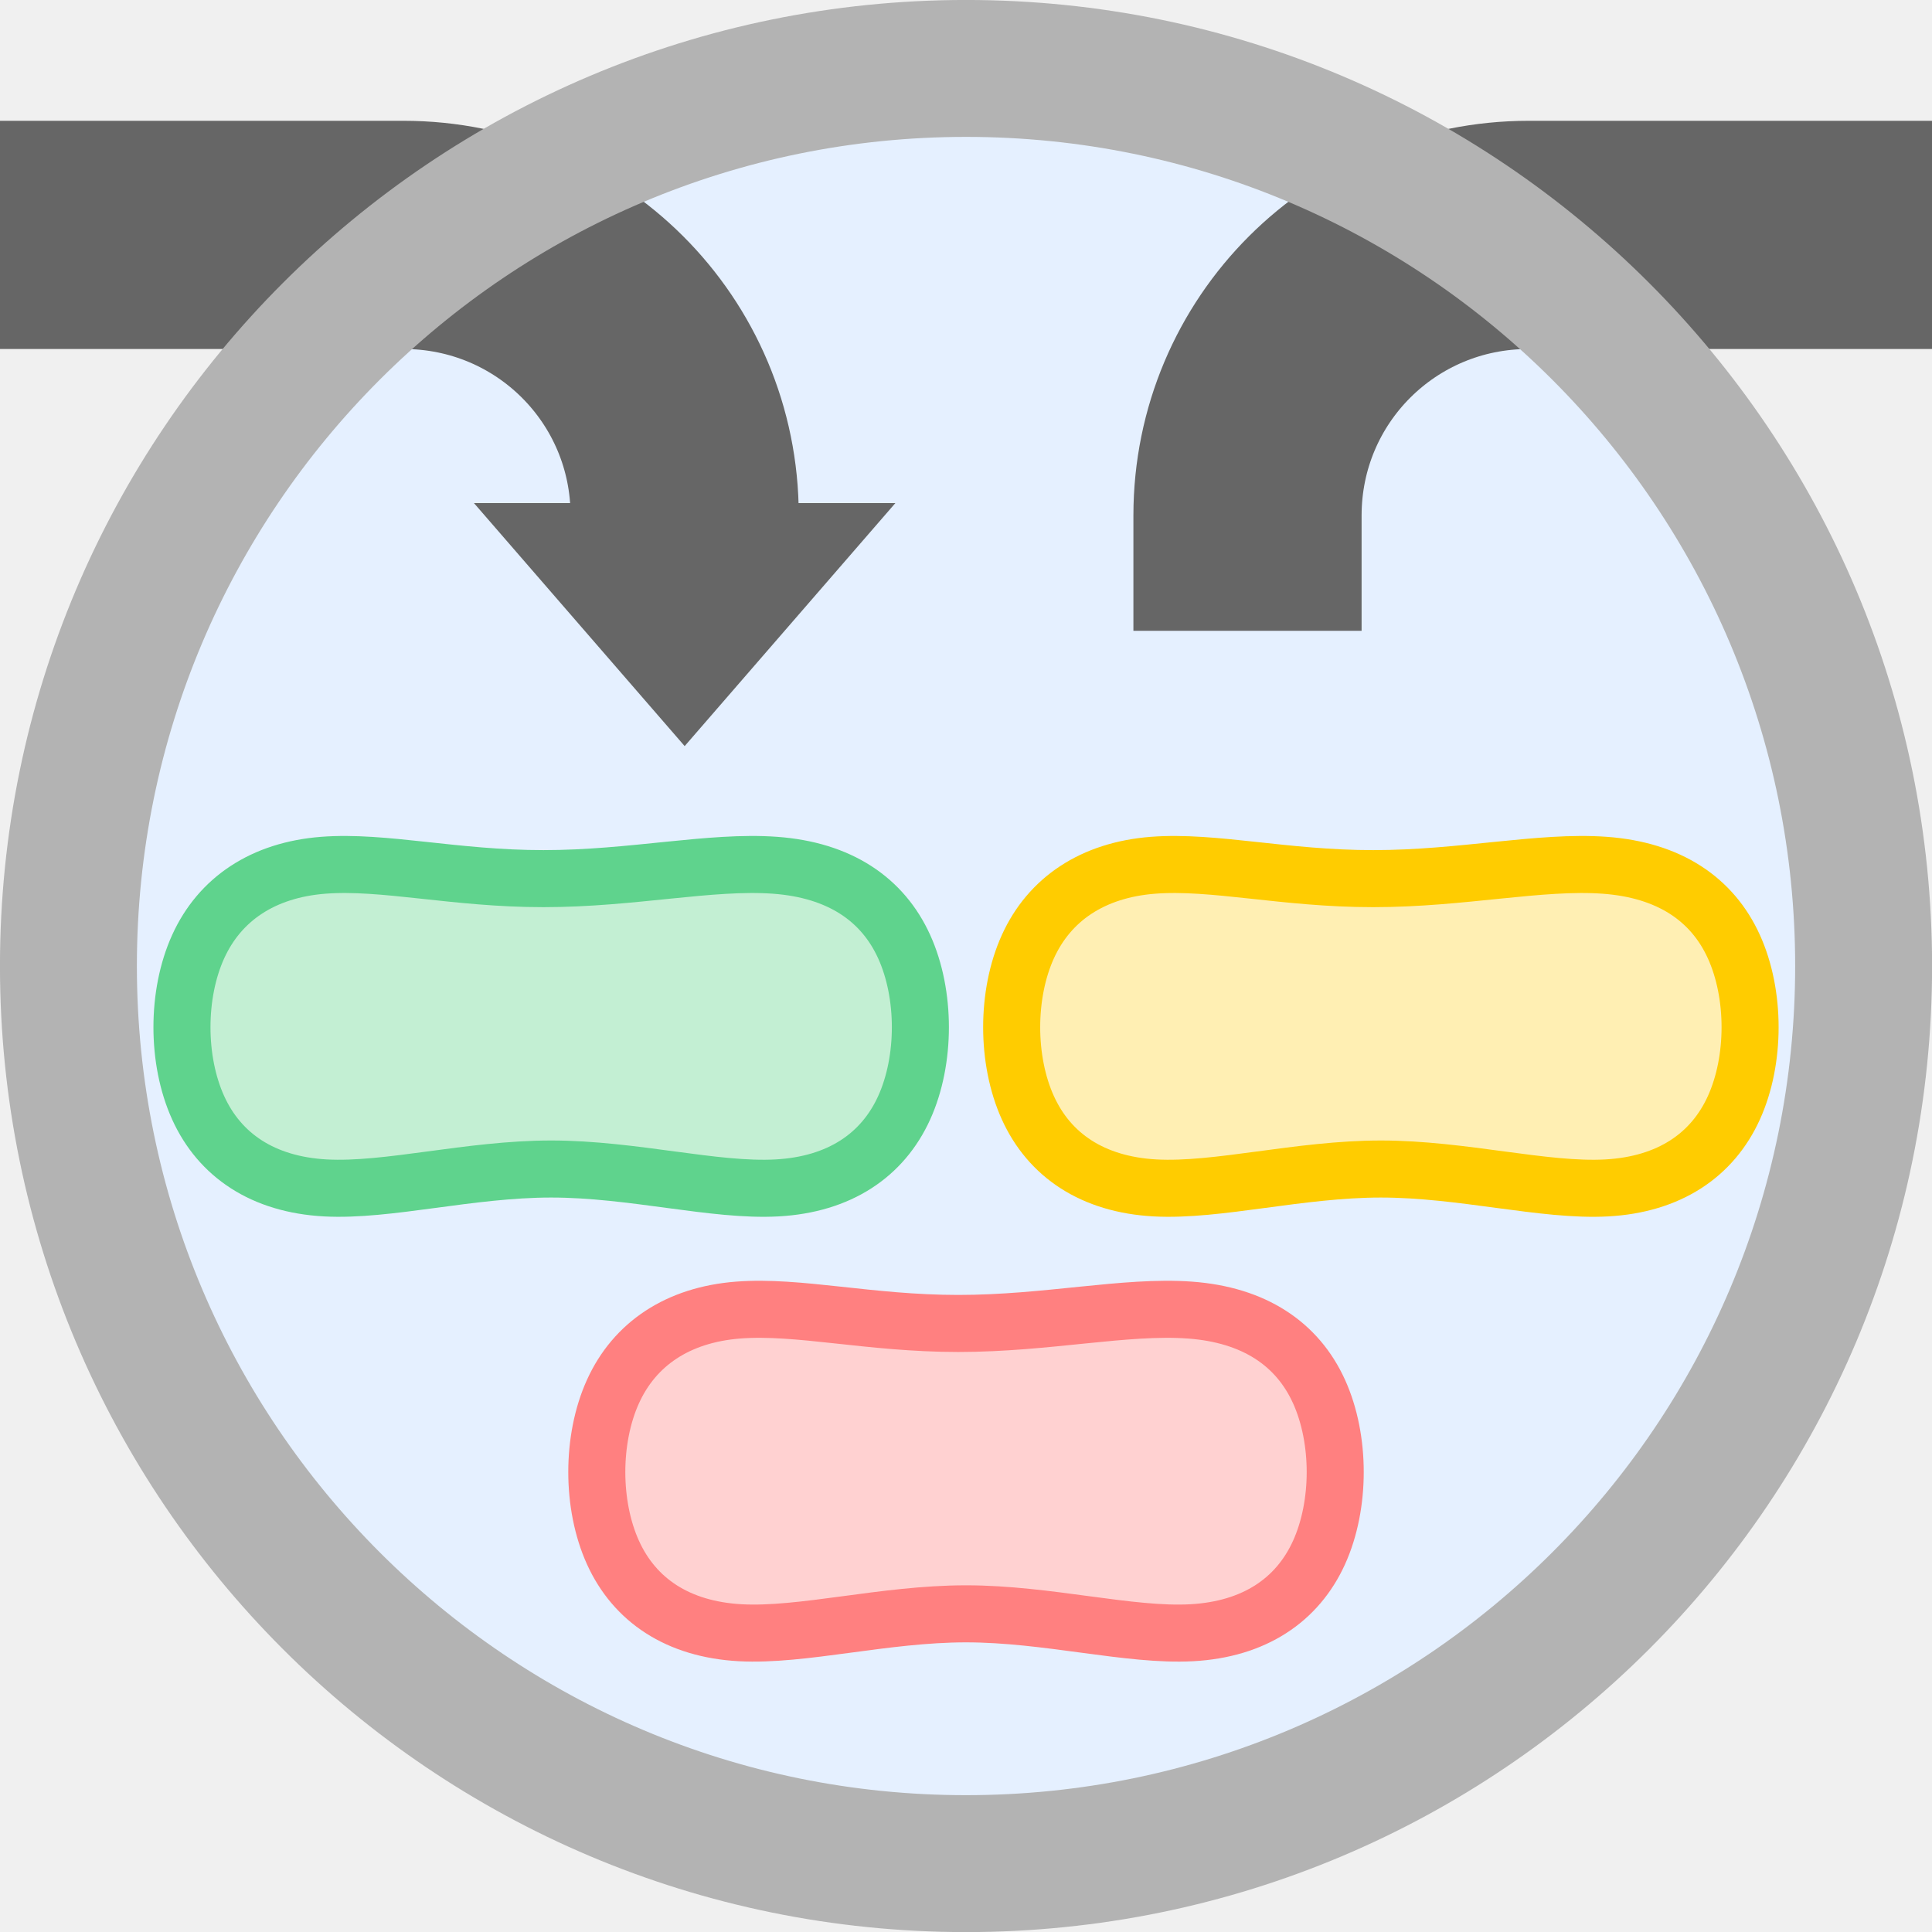
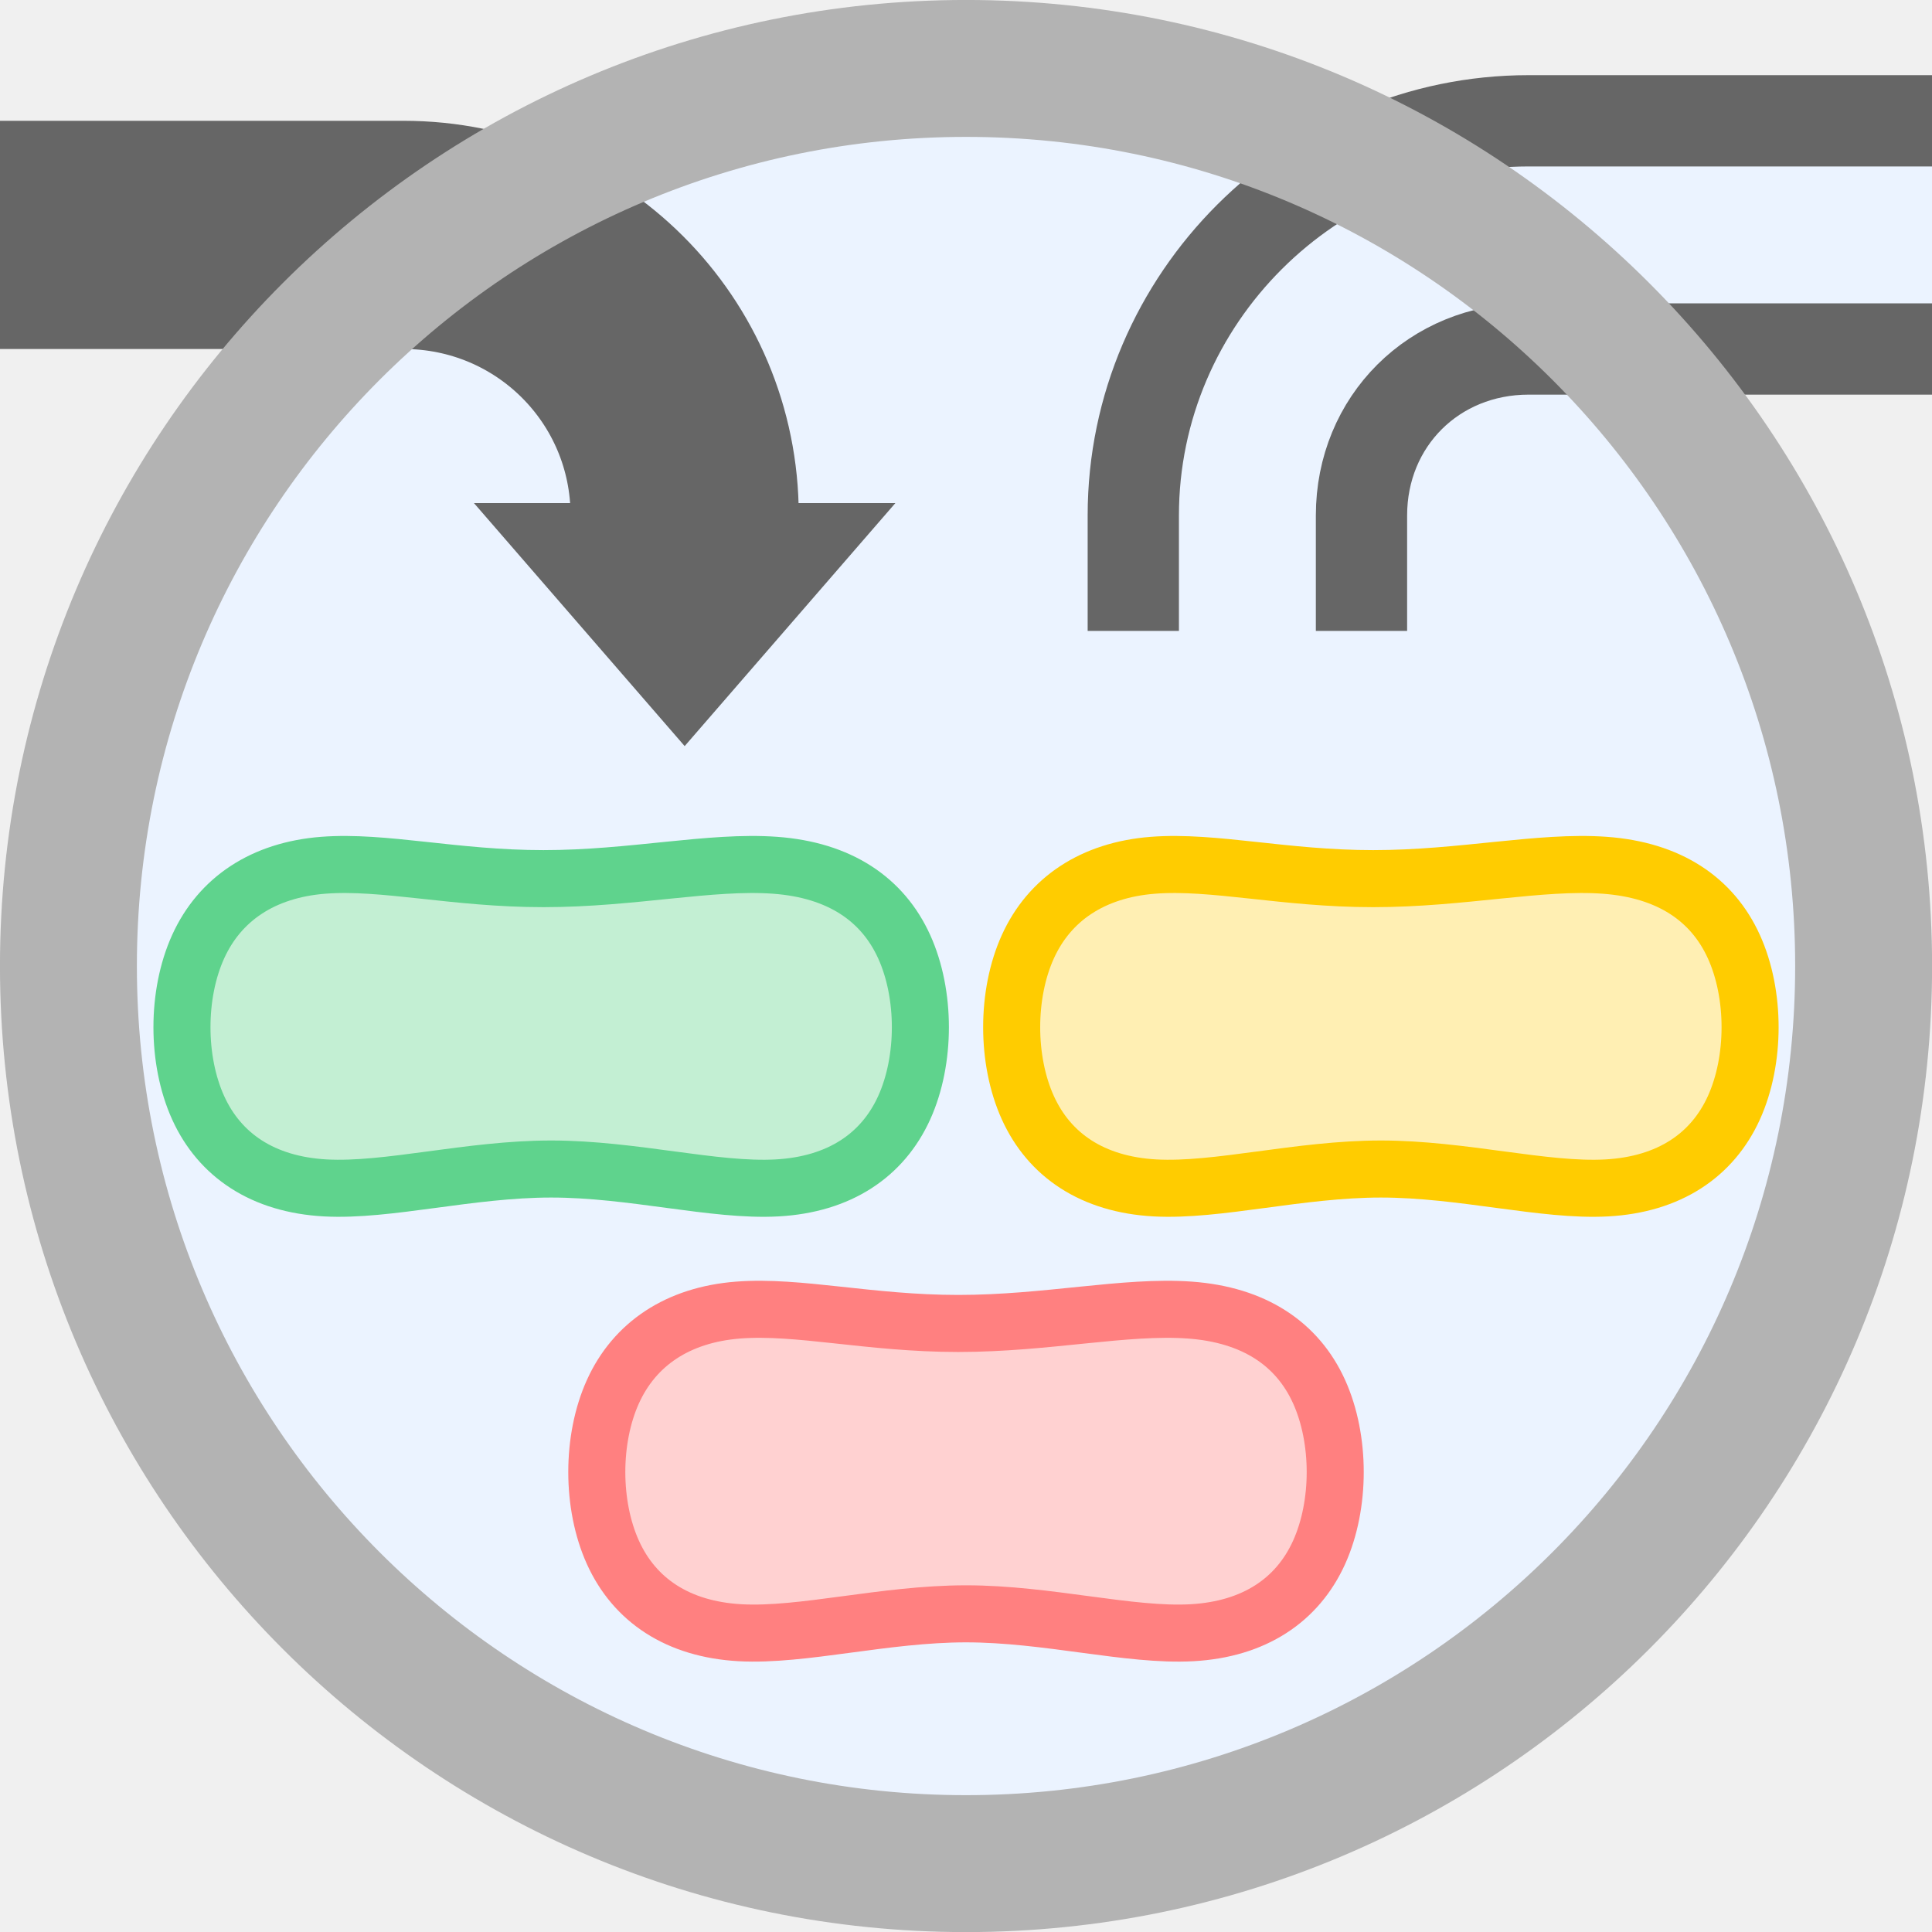
<svg xmlns="http://www.w3.org/2000/svg" width="64" height="64" viewBox="0 0 16.933 16.933" version="1.1" id="svg1">
  <defs id="defs1">
    <marker style="overflow:visible" id="Triangle" refX="-1.5" refY="0" orient="auto-start-reverse" markerWidth="0.2" markerHeight="0.3" viewBox="0 0 1 1" preserveAspectRatio="none">
      <path style="fill:context-stroke;fill-rule:evenodd;stroke:context-stroke;stroke-width:1pt" d="M 5.77,0 -2.88,5 V -5 Z" id="path135" transform="scale(0.5)" />
    </marker>
    <clipPath clipPathUnits="userSpaceOnUse" id="clipPath126">
      <circle style="fill:#ffffff;fill-opacity:1;stroke:none;stroke-width:0.75;stroke-dasharray:none;stroke-opacity:1" id="circle126" cx="90.427" cy="34.11" r="10.429" />
    </clipPath>
    <clipPath clipPathUnits="userSpaceOnUse" id="clipPath126-7">
      <circle style="fill:#ffffff;fill-opacity:1;stroke:none;stroke-width:0.75;stroke-dasharray:none;stroke-opacity:1" id="circle126-4" cx="90.427" cy="34.11" r="10.429" />
    </clipPath>
  </defs>
  <g id="layer14" style="display:inline" transform="translate(0.2447301,1.658757)">
-     <circle style="fill:#e5f0ff;fill-opacity:1;stroke:none;stroke-width:0.8;stroke-dasharray:none;stroke-opacity:1" id="path12" cx="8.222" cy="6.808" r="8.067" />
+     <path style="baseline-shift:baseline;display:inline;overflow:visible;opacity:1;fill:#ebf3ff;fill-opacity:1;stroke:none;stroke-width:0.4;stroke-dasharray:none;stroke-opacity:1;enable-background:accumulate;stop-color:#000000;stop-opacity:1" d="m 11.688,2.859 c 0,-0.826 0.636,-1.459 1.465,-1.459 h 3.537 v -2 h -3.537 c -1.901,0 -3.465,1.558 -3.465,3.459" id="path2" />
+     <circle style="fill:#ebf3ff;fill-opacity:1;stroke:none;stroke-width:0.8;stroke-dasharray:none;stroke-opacity:1" id="path12" cx="8.222" cy="6.808" r="8.067" />
    <path id="rect17" style="fill:none;stroke:#666666;stroke-width:2;stroke-dasharray:none;marker-end:url(#Triangle)" d="M -0.245,0.4 H 3.292 c 1.365,0 2.464,1.097 2.464,2.46" />
    <g id="g90" transform="matrix(1.5,0,0,1.5,-43.33106,-124.0775)">
      <path style="display:inline;fill:#c3efd3;fill-opacity:1;stroke:#5fd38d;stroke-width:1.352;stroke-dasharray:none;stroke-opacity:1" d="m 35.669,130.518 c 2.11,0 3.961,-0.428 5.488,-0.317 1.528,0.111 2.551,0.804 3.062,1.931 0.511,1.127 0.511,2.688 2e-6,3.815 -0.511,1.127 -1.534,1.819 -3.014,1.901 -1.48,0.082 -3.417,-0.448 -5.353,-0.448 -1.937,0 -3.873,0.529 -5.353,0.448 -1.48,-0.082 -2.503,-0.774 -3.014,-1.901 -0.511,-1.127 -0.511,-2.688 -4e-6,-3.815 0.511,-1.127 1.534,-1.819 2.966,-1.931 1.432,-0.111 3.109,0.317 5.218,0.317 z" id="path1" transform="matrix(0.2465395,0,0,0.2465395,23.10576,54.56853)" />
    </g>
    <path style="display:inline;fill:#ffd1d1;fill-opacity:1;stroke:#ff8080;stroke-width:1.352;stroke-dasharray:none;stroke-opacity:1" d="m 35.669,130.518 c 2.11,0 3.961,-0.428 5.488,-0.317 1.528,0.111 2.551,0.804 3.062,1.931 0.511,1.127 0.511,2.688 2e-6,3.815 -0.511,1.127 -1.534,1.819 -3.014,1.901 -1.48,0.082 -3.417,-0.448 -5.353,-0.448 -1.937,0 -3.873,0.529 -5.353,0.448 -1.48,-0.082 -2.503,-0.774 -3.014,-1.901 -0.511,-1.127 -0.511,-2.688 -4e-6,-3.815 0.511,-1.127 1.534,-1.819 2.966,-1.931 1.432,-0.111 3.109,0.317 5.218,0.317 z" id="path69" transform="matrix(0.3698092,0,0,0.3698092,-5.036574,-38.32613)" />
    <path style="display:inline;fill:#ffefb3;fill-opacity:1;stroke:#ffcc00;stroke-width:1.352;stroke-dasharray:none;stroke-opacity:1" d="m 35.669,130.518 c 2.11,0 3.961,-0.428 5.488,-0.317 1.528,0.111 2.551,0.804 3.062,1.931 0.511,1.127 0.511,2.688 2e-6,3.815 -0.511,1.127 -1.534,1.819 -3.014,1.901 -1.48,0.082 -3.417,-0.448 -5.353,-0.448 -1.937,0 -3.873,0.529 -5.353,0.448 -1.48,-0.082 -2.503,-0.774 -3.014,-1.901 -0.511,-1.127 -0.511,-2.688 -4e-6,-3.815 0.511,-1.127 1.534,-1.819 2.966,-1.931 1.432,-0.111 3.109,0.317 5.218,0.317 z" id="path10-0" transform="matrix(0.3698092,0,0,0.3698092,-1.400422,-42.22468)" />
-     <path id="path17" style="fill:none;stroke:#666666;stroke-width:2;stroke-dasharray:none" d="m 16.689,0.4 h -3.536 c -1.365,0 -2.464,1.097 -2.464,2.46 v 1.01" />
+     <path style="baseline-shift:baseline;display:inline;overflow:visible;opacity:1;fill:none;fill-opacity:1;stroke:#666666;stroke-width:0.8;stroke-dasharray:none;stroke-opacity:1;enable-background:accumulate;stop-color:#000000;stop-opacity:1" d="M 11.688,3.871 V 2.859 c 0,-0.826 0.636,-1.459 1.465,-1.459 h 3.537 m 0,-2 h -3.537 c -1.901,0 -3.465,1.558 -3.465,3.459 v 1.012" id="path17" />
    <ellipse style="fill:none;fill-opacity:1;stroke:#b3b3b3;stroke-width:1.2;stroke-dasharray:none;stroke-opacity:1" id="circle17" cx="8.222" cy="6.808" rx="7.867" ry="7.867" />
  </g>
  <g id="layer2" style="display:none" transform="translate(-4.3402393e-7,0.5291667)">
    <path style="display:inline;fill:#fff6d5;fill-opacity:1;stroke:#ffd42a;stroke-width:0.8;stroke-dasharray:none;stroke-opacity:1" d="m 35.669,130.518 c 2.655,0 4.962,-0.428 6.74,-0.317 1.778,0.111 2.801,0.804 3.312,1.931 0.511,1.127 0.511,2.688 3e-6,3.815 -0.511,1.127 -1.534,1.819 -3.265,1.901 -1.73,0.082 -4.168,-0.448 -6.605,-0.448 -2.438,0 -4.875,0.529 -6.605,0.448 -1.73,-0.082 -2.753,-0.774 -3.265,-1.901 -0.511,-1.127 -0.511,-2.688 0,-3.815 0.511,-1.127 1.534,-1.819 3.217,-1.931 1.682,-0.111 3.815,0.317 6.47,0.317 z" id="path38" transform="matrix(0.03212865,0.2450602,-0.2450602,0.03212865,115.2113,29.75104)" />
    <path style="display:inline;fill:#f0f6ff;fill-opacity:1;stroke:#95c0fe;stroke-width:0.8;stroke-dasharray:none;stroke-opacity:1" d="m 35.669,130.518 c 2.655,0 4.962,-0.428 6.74,-0.317 1.778,0.111 2.801,0.804 3.312,1.931 0.511,1.127 0.511,2.688 3e-6,3.815 -0.511,1.127 -1.534,1.819 -3.265,1.901 -1.73,0.082 -4.168,-0.448 -6.605,-0.448 -2.438,0 -4.875,0.529 -6.605,0.448 -1.73,-0.082 -2.753,-0.774 -3.265,-1.901 -0.511,-1.127 -0.511,-2.688 0,-3.815 0.511,-1.127 1.534,-1.819 3.217,-1.931 1.682,-0.111 3.815,0.317 6.47,0.317 z" id="path39" transform="matrix(-0.2372597,-0.06924316,0.06924316,-0.2372597,87.5237,79.33001)" />
    <path style="display:inline;fill:#f2f2f2;fill-opacity:1;stroke:#b3b3b3;stroke-width:0.8;stroke-dasharray:none;stroke-opacity:1" d="m 35.669,130.518 c 2.655,0 4.962,-0.428 6.74,-0.317 1.778,0.111 2.801,0.804 3.312,1.931 0.511,1.127 0.511,2.688 3e-6,3.815 -0.511,1.127 -1.534,1.819 -3.265,1.901 -1.73,0.082 -4.168,-0.448 -6.605,-0.448 -2.438,0 -4.875,0.529 -6.605,0.448 -1.73,-0.082 -2.753,-0.774 -3.265,-1.901 -0.511,-1.127 -0.511,-2.688 0,-3.815 0.511,-1.127 1.534,-1.819 3.217,-1.931 1.682,-0.111 3.815,0.317 6.47,0.317 z" id="path63-3" transform="matrix(-0.02965099,0.2453723,-0.2453723,-0.02965099,116.0146,29.62798)" />
    <path style="display:inline;fill:#e3f7eb;fill-opacity:1;stroke:#5fd38d;stroke-width:0.8;stroke-dasharray:none;stroke-opacity:1" d="m 35.669,130.518 c 2.655,0 4.962,-0.428 6.74,-0.317 1.778,0.111 2.801,0.804 3.312,1.931 0.511,1.127 0.511,2.688 3e-6,3.815 -0.511,1.127 -1.534,1.819 -3.265,1.901 -1.73,0.082 -4.168,-0.448 -6.605,-0.448 -2.438,0 -4.875,0.529 -6.605,0.448 -1.73,-0.082 -2.753,-0.774 -3.265,-1.901 -0.511,-1.127 -0.511,-2.688 0,-3.815 0.511,-1.127 1.534,-1.819 3.217,-1.931 1.682,-0.111 3.815,0.317 6.47,0.317 z" id="path104" transform="matrix(-0.09382911,0.2286545,-0.2286545,-0.09382911,118.2437,33.58573)" />
    <path style="display:inline;fill:#ffe0e0;fill-opacity:1;stroke:#ff8080;stroke-width:0.8;stroke-dasharray:none;stroke-opacity:1" d="m 35.669,130.518 c 2.655,0 4.962,-0.428 6.74,-0.317 1.778,0.111 2.801,0.804 3.312,1.931 0.511,1.127 0.511,2.688 3e-6,3.815 -0.511,1.127 -1.534,1.819 -3.265,1.901 -1.73,0.082 -4.168,-0.448 -6.605,-0.448 -2.438,0 -4.875,0.529 -6.605,0.448 -1.73,-0.082 -2.753,-0.774 -3.265,-1.901 -0.511,-1.127 -0.511,-2.688 0,-3.815 0.511,-1.127 1.534,-1.819 3.217,-1.931 1.682,-0.111 3.815,0.317 6.47,0.317 z" id="path106" transform="matrix(-0.2454445,0.02904733,-0.02904733,-0.2454445,95.85882,70.68789)" />
    <path style="display:inline;fill:#fff6d5;fill-opacity:1;stroke:#ffd42a;stroke-width:0.8;stroke-dasharray:none;stroke-opacity:1" d="m 35.669,130.518 c 2.655,0 4.962,-0.428 6.74,-0.317 1.778,0.111 2.801,0.804 3.312,1.931 0.511,1.127 0.511,2.688 3e-6,3.815 -0.511,1.127 -1.534,1.819 -3.265,1.901 -1.73,0.082 -4.168,-0.448 -6.605,-0.448 -2.438,0 -4.875,0.529 -6.605,0.448 -1.73,-0.082 -2.753,-0.774 -3.265,-1.901 -0.511,-1.127 -0.511,-2.688 0,-3.815 0.511,-1.127 1.534,-1.819 3.217,-1.931 1.682,-0.111 3.815,0.317 6.47,0.317 z" id="path110" transform="matrix(0.06612322,0.238148,-0.238148,0.06612322,126.7417,28.22523)" />
    <path style="display:inline;fill:#e3f7eb;fill-opacity:1;stroke:#5fd38d;stroke-width:0.8;stroke-dasharray:none;stroke-opacity:1" d="m 35.669,130.518 c 2.655,0 4.962,-0.428 6.74,-0.317 1.778,0.111 2.801,0.804 3.312,1.931 0.511,1.127 0.511,2.688 3e-6,3.815 -0.511,1.127 -1.534,1.819 -3.265,1.901 -1.73,0.082 -4.168,-0.448 -6.605,-0.448 -2.438,0 -4.875,0.529 -6.605,0.448 -1.73,-0.082 -2.753,-0.774 -3.265,-1.901 -0.511,-1.127 -0.511,-2.688 0,-3.815 0.511,-1.127 1.534,-1.819 3.217,-1.931 1.682,-0.111 3.815,0.317 6.47,0.317 z" id="path112" transform="matrix(-0.1435461,0.2011996,-0.2011996,-0.1435461,124.6744,58.69773)" />
    <path style="display:inline;fill:#ffe0e0;fill-opacity:1;stroke:#ff8080;stroke-width:0.8;stroke-dasharray:none;stroke-opacity:1" d="m 35.669,130.518 c 2.655,0 4.962,-0.428 6.74,-0.317 1.778,0.111 2.801,0.804 3.312,1.931 0.511,1.127 0.511,2.688 3e-6,3.815 -0.511,1.127 -1.534,1.819 -3.265,1.901 -1.73,0.082 -4.168,-0.448 -6.605,-0.448 -2.438,0 -4.875,0.529 -6.605,0.448 -1.73,-0.082 -2.753,-0.774 -3.265,-1.901 -0.511,-1.127 -0.511,-2.688 0,-3.815 0.511,-1.127 1.534,-1.819 3.217,-1.931 1.682,-0.111 3.815,0.317 6.47,0.317 z" id="path114" transform="matrix(-0.02401019,0.2459884,-0.2459884,-0.02401019,121.0723,22.35172)" />
    <path style="display:inline;fill:#f0f6ff;fill-opacity:1;stroke:#95c0fe;stroke-width:0.8;stroke-dasharray:none;stroke-opacity:1" d="m 35.669,130.518 c 2.655,0 4.962,-0.428 6.74,-0.317 1.778,0.111 2.801,0.804 3.312,1.931 0.511,1.127 0.511,2.688 3e-6,3.815 -0.511,1.127 -1.534,1.819 -3.265,1.901 -1.73,0.082 -4.168,-0.448 -6.605,-0.448 -2.438,0 -4.875,0.529 -6.605,0.448 -1.73,-0.082 -2.753,-0.774 -3.265,-1.901 -0.511,-1.127 -0.511,-2.688 0,-3.815 0.511,-1.127 1.534,-1.819 3.217,-1.931 1.682,-0.111 3.815,0.317 6.47,0.317 z" id="path116" transform="matrix(0.06632346,-0.2380924,0.2380923,0.06632346,55.69803,25.88972)" />
    <path style="display:inline;fill:#f0f6ff;fill-opacity:1;stroke:#95c0fe;stroke-width:0.8;stroke-dasharray:none;stroke-opacity:1" d="m 35.669,130.518 c 2.655,0 4.962,-0.428 6.74,-0.317 1.778,0.111 2.801,0.804 3.312,1.931 0.511,1.127 0.511,2.688 3e-6,3.815 -0.511,1.127 -1.534,1.819 -3.265,1.901 -1.73,0.082 -4.168,-0.448 -6.605,-0.448 -2.438,0 -4.875,0.529 -6.605,0.448 -1.73,-0.082 -2.753,-0.774 -3.265,-1.901 -0.511,-1.127 -0.511,-2.688 0,-3.815 0.511,-1.127 1.534,-1.819 3.217,-1.931 1.682,-0.111 3.815,0.317 6.47,0.317 z" id="path118" transform="matrix(-0.04882586,-0.2422866,0.2422866,-0.04882585,69.79166,56.98323)" />
    <path style="display:inline;fill:#f2f2f2;fill-opacity:1;stroke:#b3b3b3;stroke-width:0.8;stroke-dasharray:none;stroke-opacity:1" d="m 35.669,130.518 c 2.655,0 4.962,-0.428 6.74,-0.317 1.778,0.111 2.801,0.804 3.312,1.931 0.511,1.127 0.511,2.688 3e-6,3.815 -0.511,1.127 -1.534,1.819 -3.265,1.901 -1.73,0.082 -4.168,-0.448 -6.605,-0.448 -2.438,0 -4.875,0.529 -6.605,0.448 -1.73,-0.082 -2.753,-0.774 -3.265,-1.901 -0.511,-1.127 -0.511,-2.688 0,-3.815 0.511,-1.127 1.534,-1.819 3.217,-1.931 1.682,-0.111 3.815,0.317 6.47,0.317 z" id="path120" transform="matrix(0.02544839,0.2458437,-0.2458437,0.02544839,133.7814,22.06969)" />
    <path style="display:inline;fill:#ffe0e0;fill-opacity:1;stroke:#ff8080;stroke-width:0.8;stroke-dasharray:none;stroke-opacity:1" d="m 35.669,130.518 c 2.655,0 4.962,-0.428 6.74,-0.317 1.778,0.111 2.801,0.804 3.312,1.931 0.511,1.127 0.511,2.688 3e-6,3.815 -0.511,1.127 -1.534,1.819 -3.265,1.901 -1.73,0.082 -4.168,-0.448 -6.605,-0.448 -2.438,0 -4.875,0.529 -6.605,0.448 -1.73,-0.082 -2.753,-0.774 -3.265,-1.901 -0.511,-1.127 -0.511,-2.688 0,-3.815 0.511,-1.127 1.534,-1.819 3.217,-1.931 1.682,-0.111 3.815,0.317 6.47,0.317 z" id="path124" transform="matrix(0.09005037,0.2301688,-0.2301688,0.09005037,122.5707,4.717602)" />
  </g>
  <g id="layer15" transform="translate(0.2447301,1.658757)" style="display:none">
    <path style="display:inline;fill:none;stroke:#999999;stroke-width:1;stroke-linecap:butt;stroke-dasharray:none;marker-end:url(#Triangle)" d="m 18.21,34.11 h 6.275" title="1/(1 + exp(-x))" id="path99" />
    <path style="display:inline;fill:none;stroke:#999999;stroke-width:1;stroke-linecap:butt;stroke-dasharray:none;marker-end:url(#Triangle)" d="m 43.748,34.11 h 6.275" title="1/(1 + exp(-x))" id="path100" />
    <path style="display:inline;fill:none;stroke:#999999;stroke-width:1;stroke-linecap:butt;stroke-dasharray:none;marker-end:url(#Triangle)" d="m 71.632,34.11 h 6.275" title="1/(1 + exp(-x))" id="path101" />
  </g>
  <g id="layer1" transform="translate(-26.61672,-84.17243)" style="display:inline" />
  <g id="layer16" transform="translate(0.2447301,1.658757)" style="display:inline" />
</svg>
